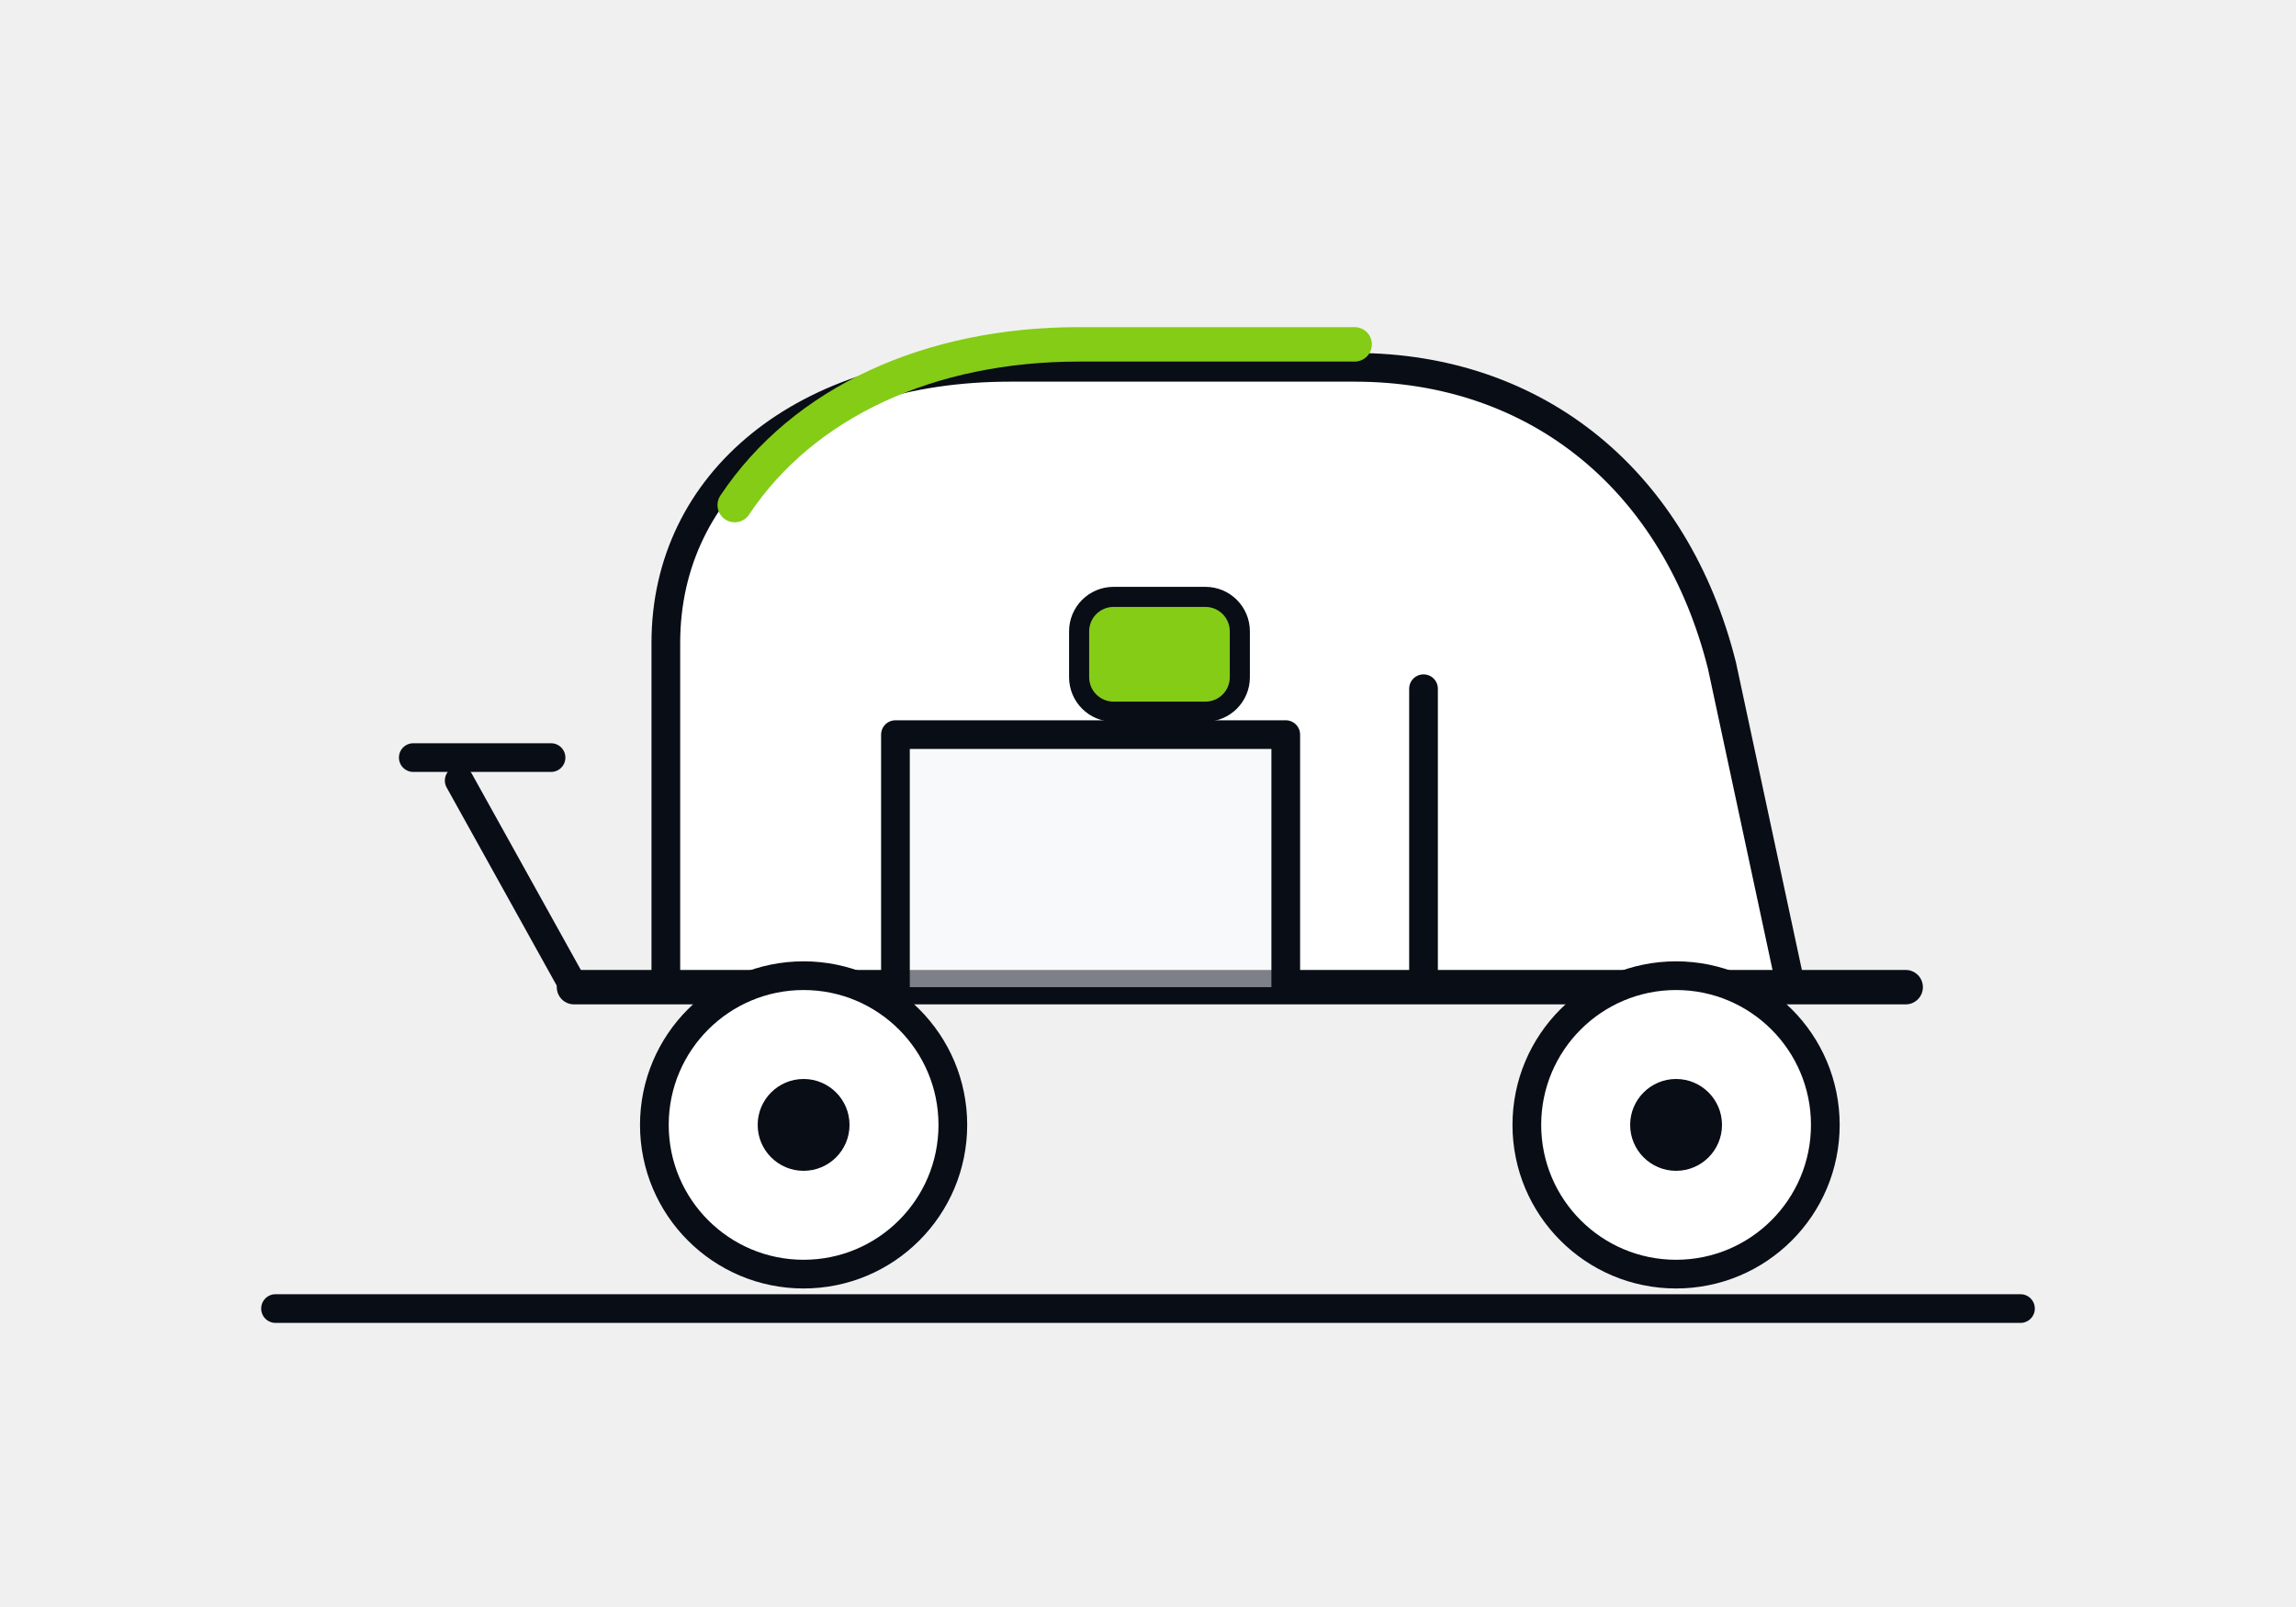
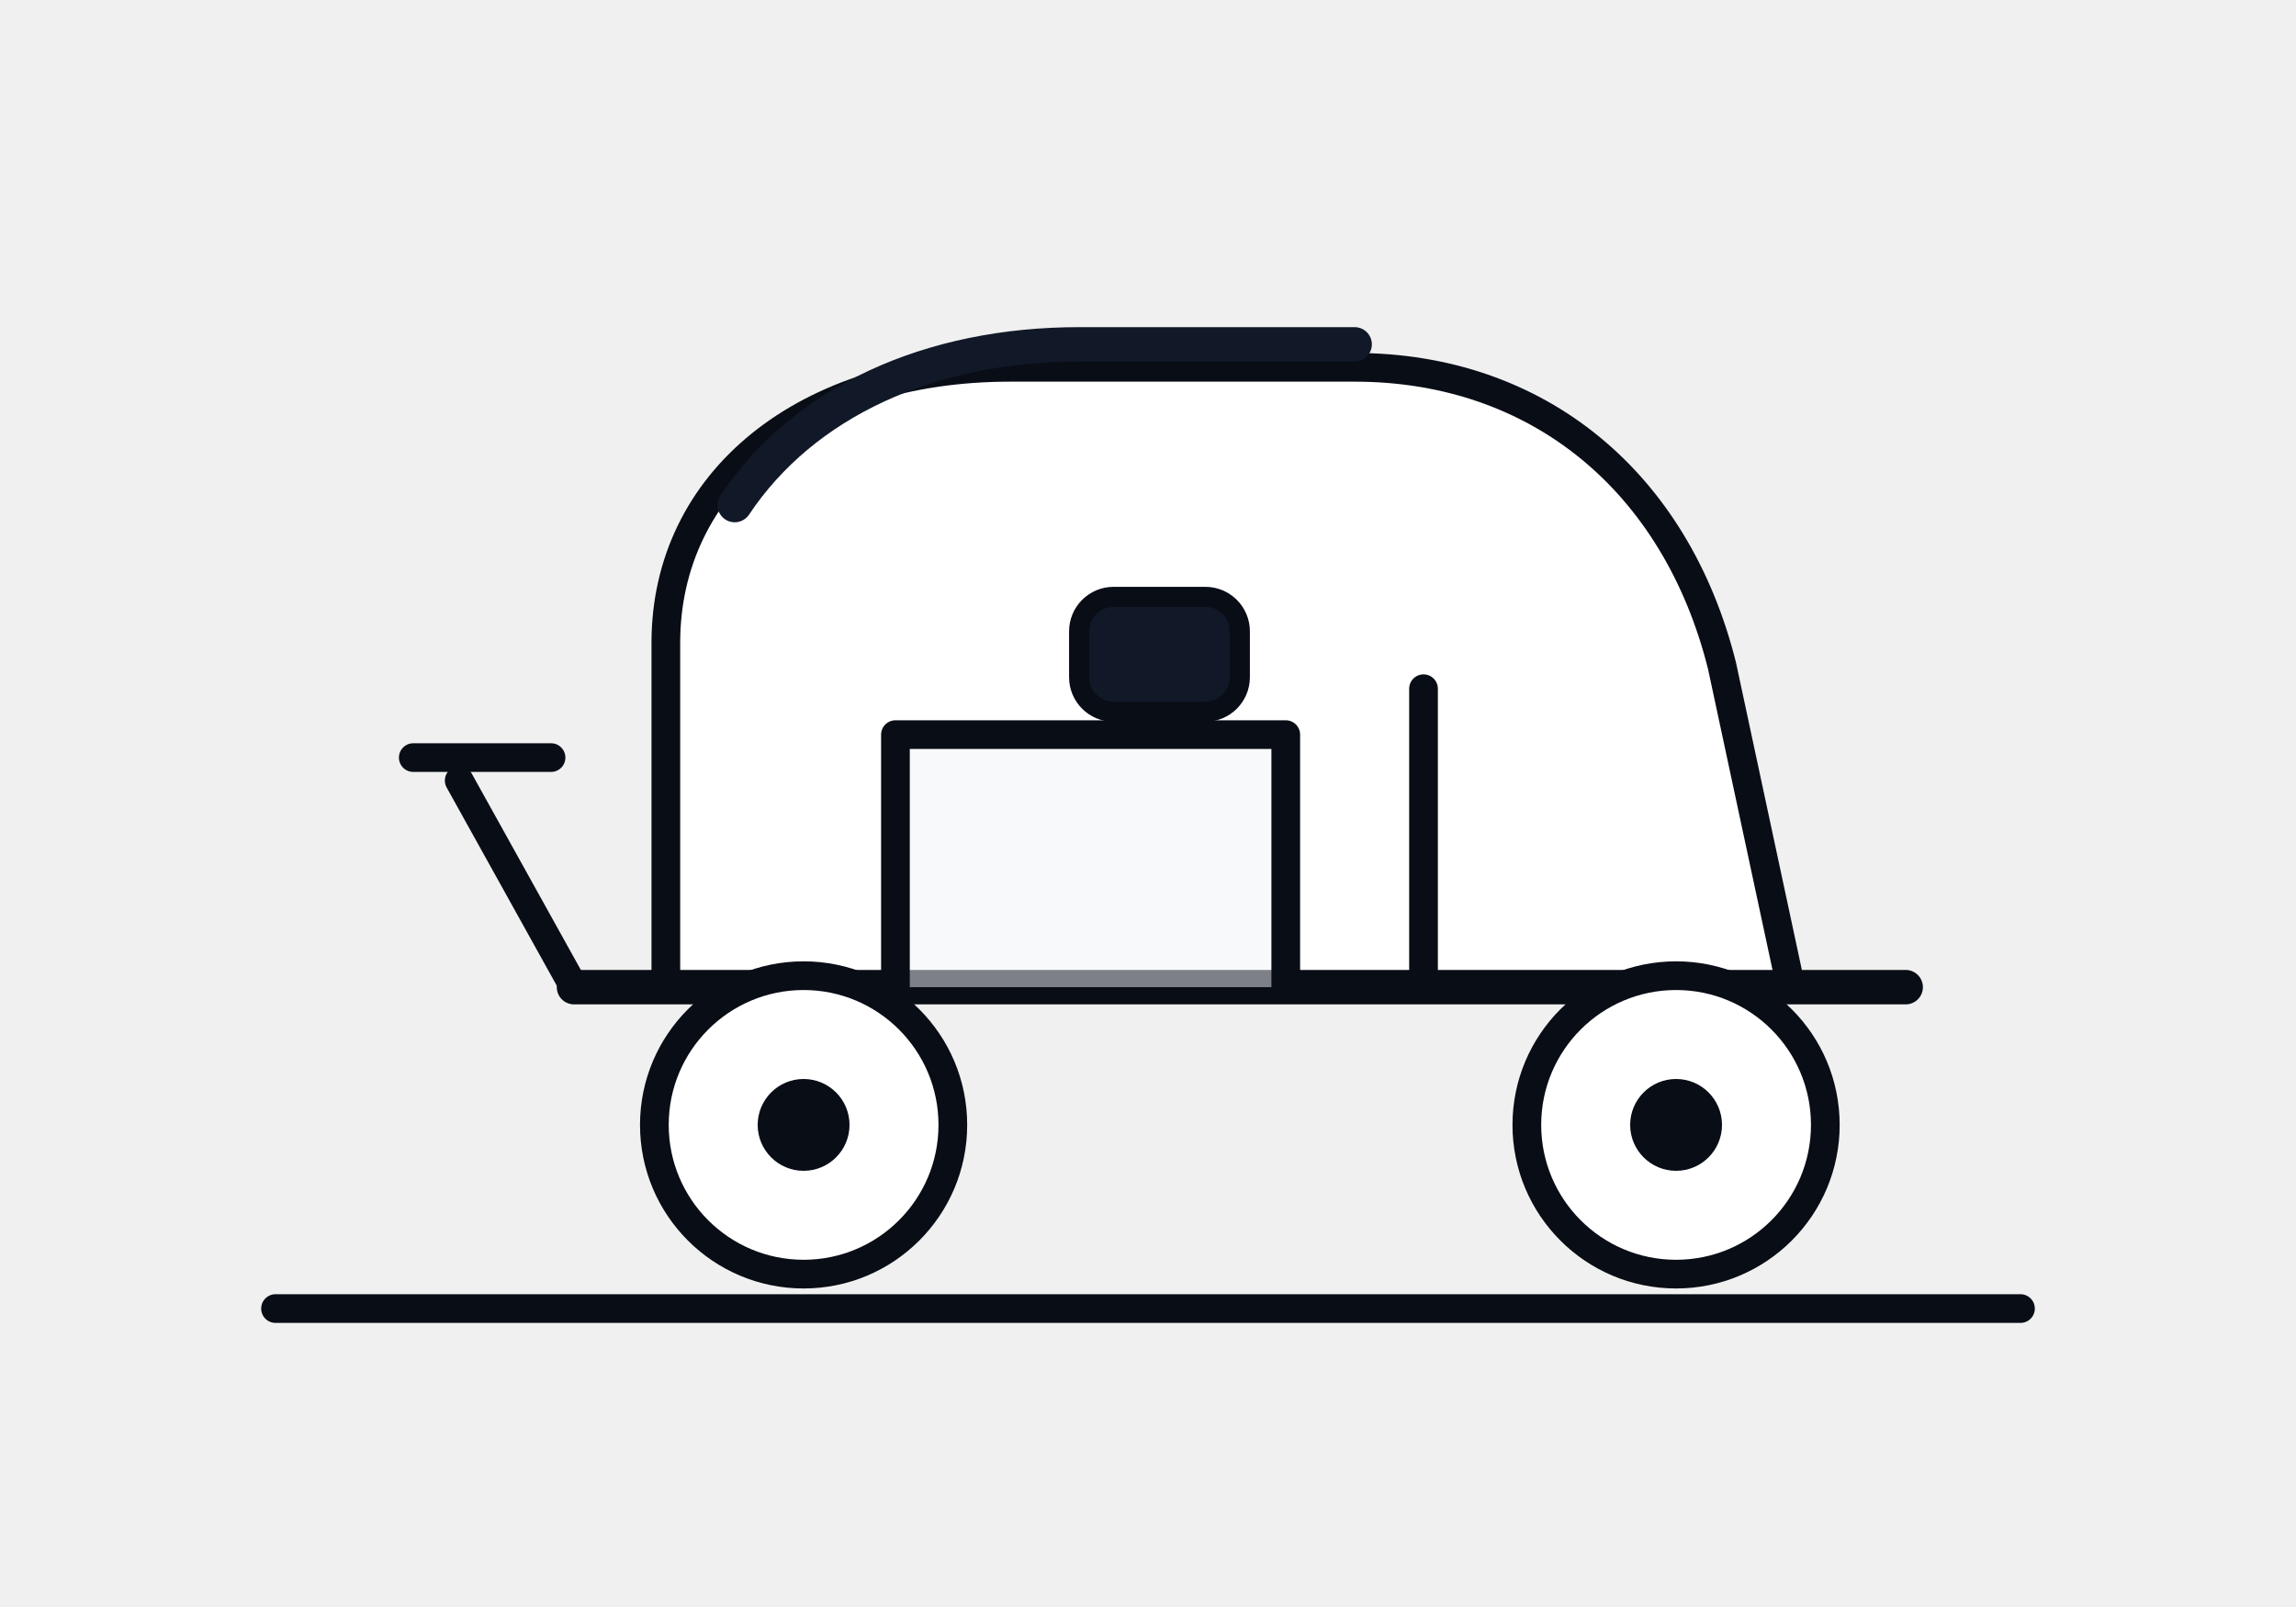
<svg xmlns="http://www.w3.org/2000/svg" width="200" height="140" viewBox="0 0 200 140" fill="none">
  <path d="M58 86V56c0-14 12-24 30-24h30c16 0 28 10 32 26l6 28" stroke="#090D16" stroke-width="2.5" stroke-linecap="round" stroke-linejoin="round" fill="#FFFFFF" />
-   <path d="M64 44c6-9 17-14 30-14h24" stroke="#84CC16" stroke-width="3" stroke-linecap="round" />
+   <path d="M64 44c6-9 17-14 30-14h24" stroke="#111827" stroke-width="3" stroke-linecap="round" />
  <path d="M50 86h116" stroke="#090D16" stroke-width="3" stroke-linecap="round" />
  <path d="M50 86l-10-18" stroke="#090D16" stroke-width="2.5" stroke-linecap="round" />
  <path d="M36 66h12" stroke="#090D16" stroke-width="2.5" stroke-linecap="round" />
  <path d="M78 86V64h34v22" stroke="#090D16" stroke-width="2.5" stroke-linejoin="round" fill="#F3F4F6" fill-opacity="0.5" />
  <path d="M124 86V60" stroke="#090D16" stroke-width="2.5" stroke-linecap="round" />
  <circle cx="70" cy="98" r="13" fill="#FFFFFF" stroke="#090D16" stroke-width="2.5" />
  <circle cx="70" cy="98" r="4" fill="#090D16" />
  <circle cx="146" cy="98" r="13" fill="#FFFFFF" stroke="#090D16" stroke-width="2.5" />
  <circle cx="146" cy="98" r="4" fill="#090D16" />
  <path d="M24 114h152" stroke="#090D16" stroke-width="2.5" stroke-linecap="round" />
-   <rect x="94" y="52" width="14" height="10" rx="3" fill="#84CC16" stroke="#090D16" stroke-width="1.75" />
+   <rect x="94" y="52" width="14" height="10" rx="3" fill="#111827" stroke="#090D16" stroke-width="1.75" />
</svg>
